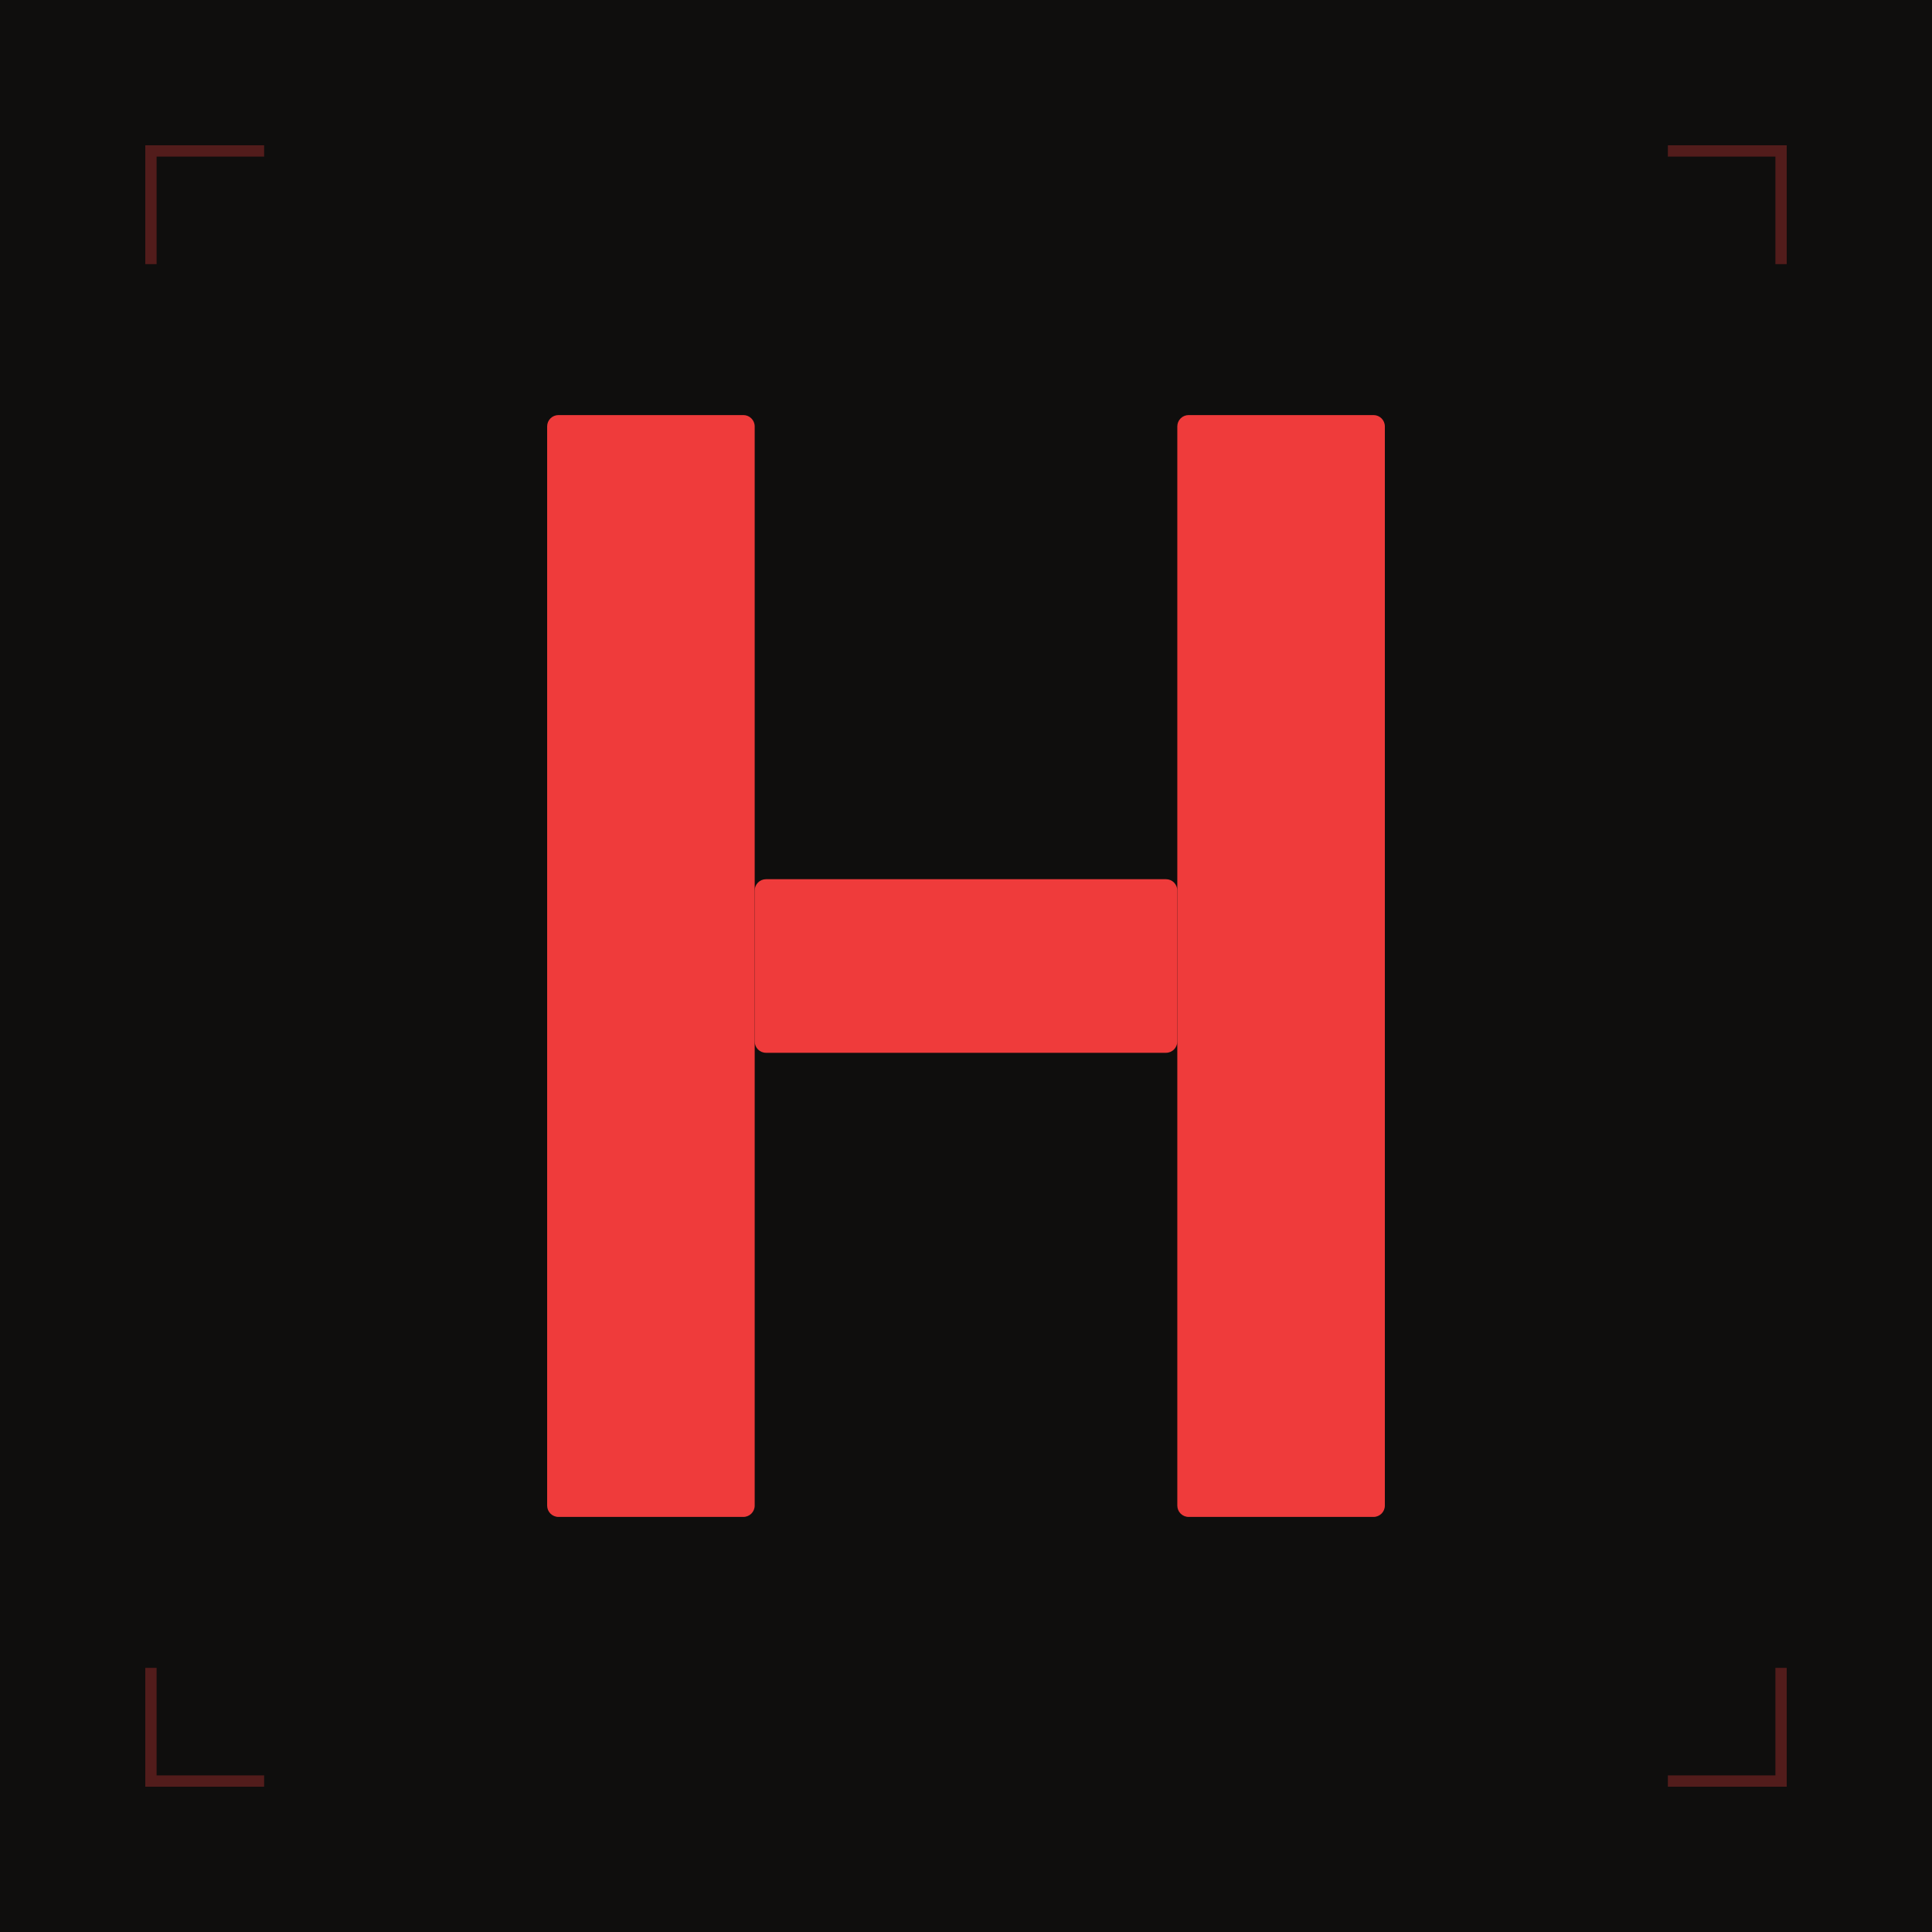
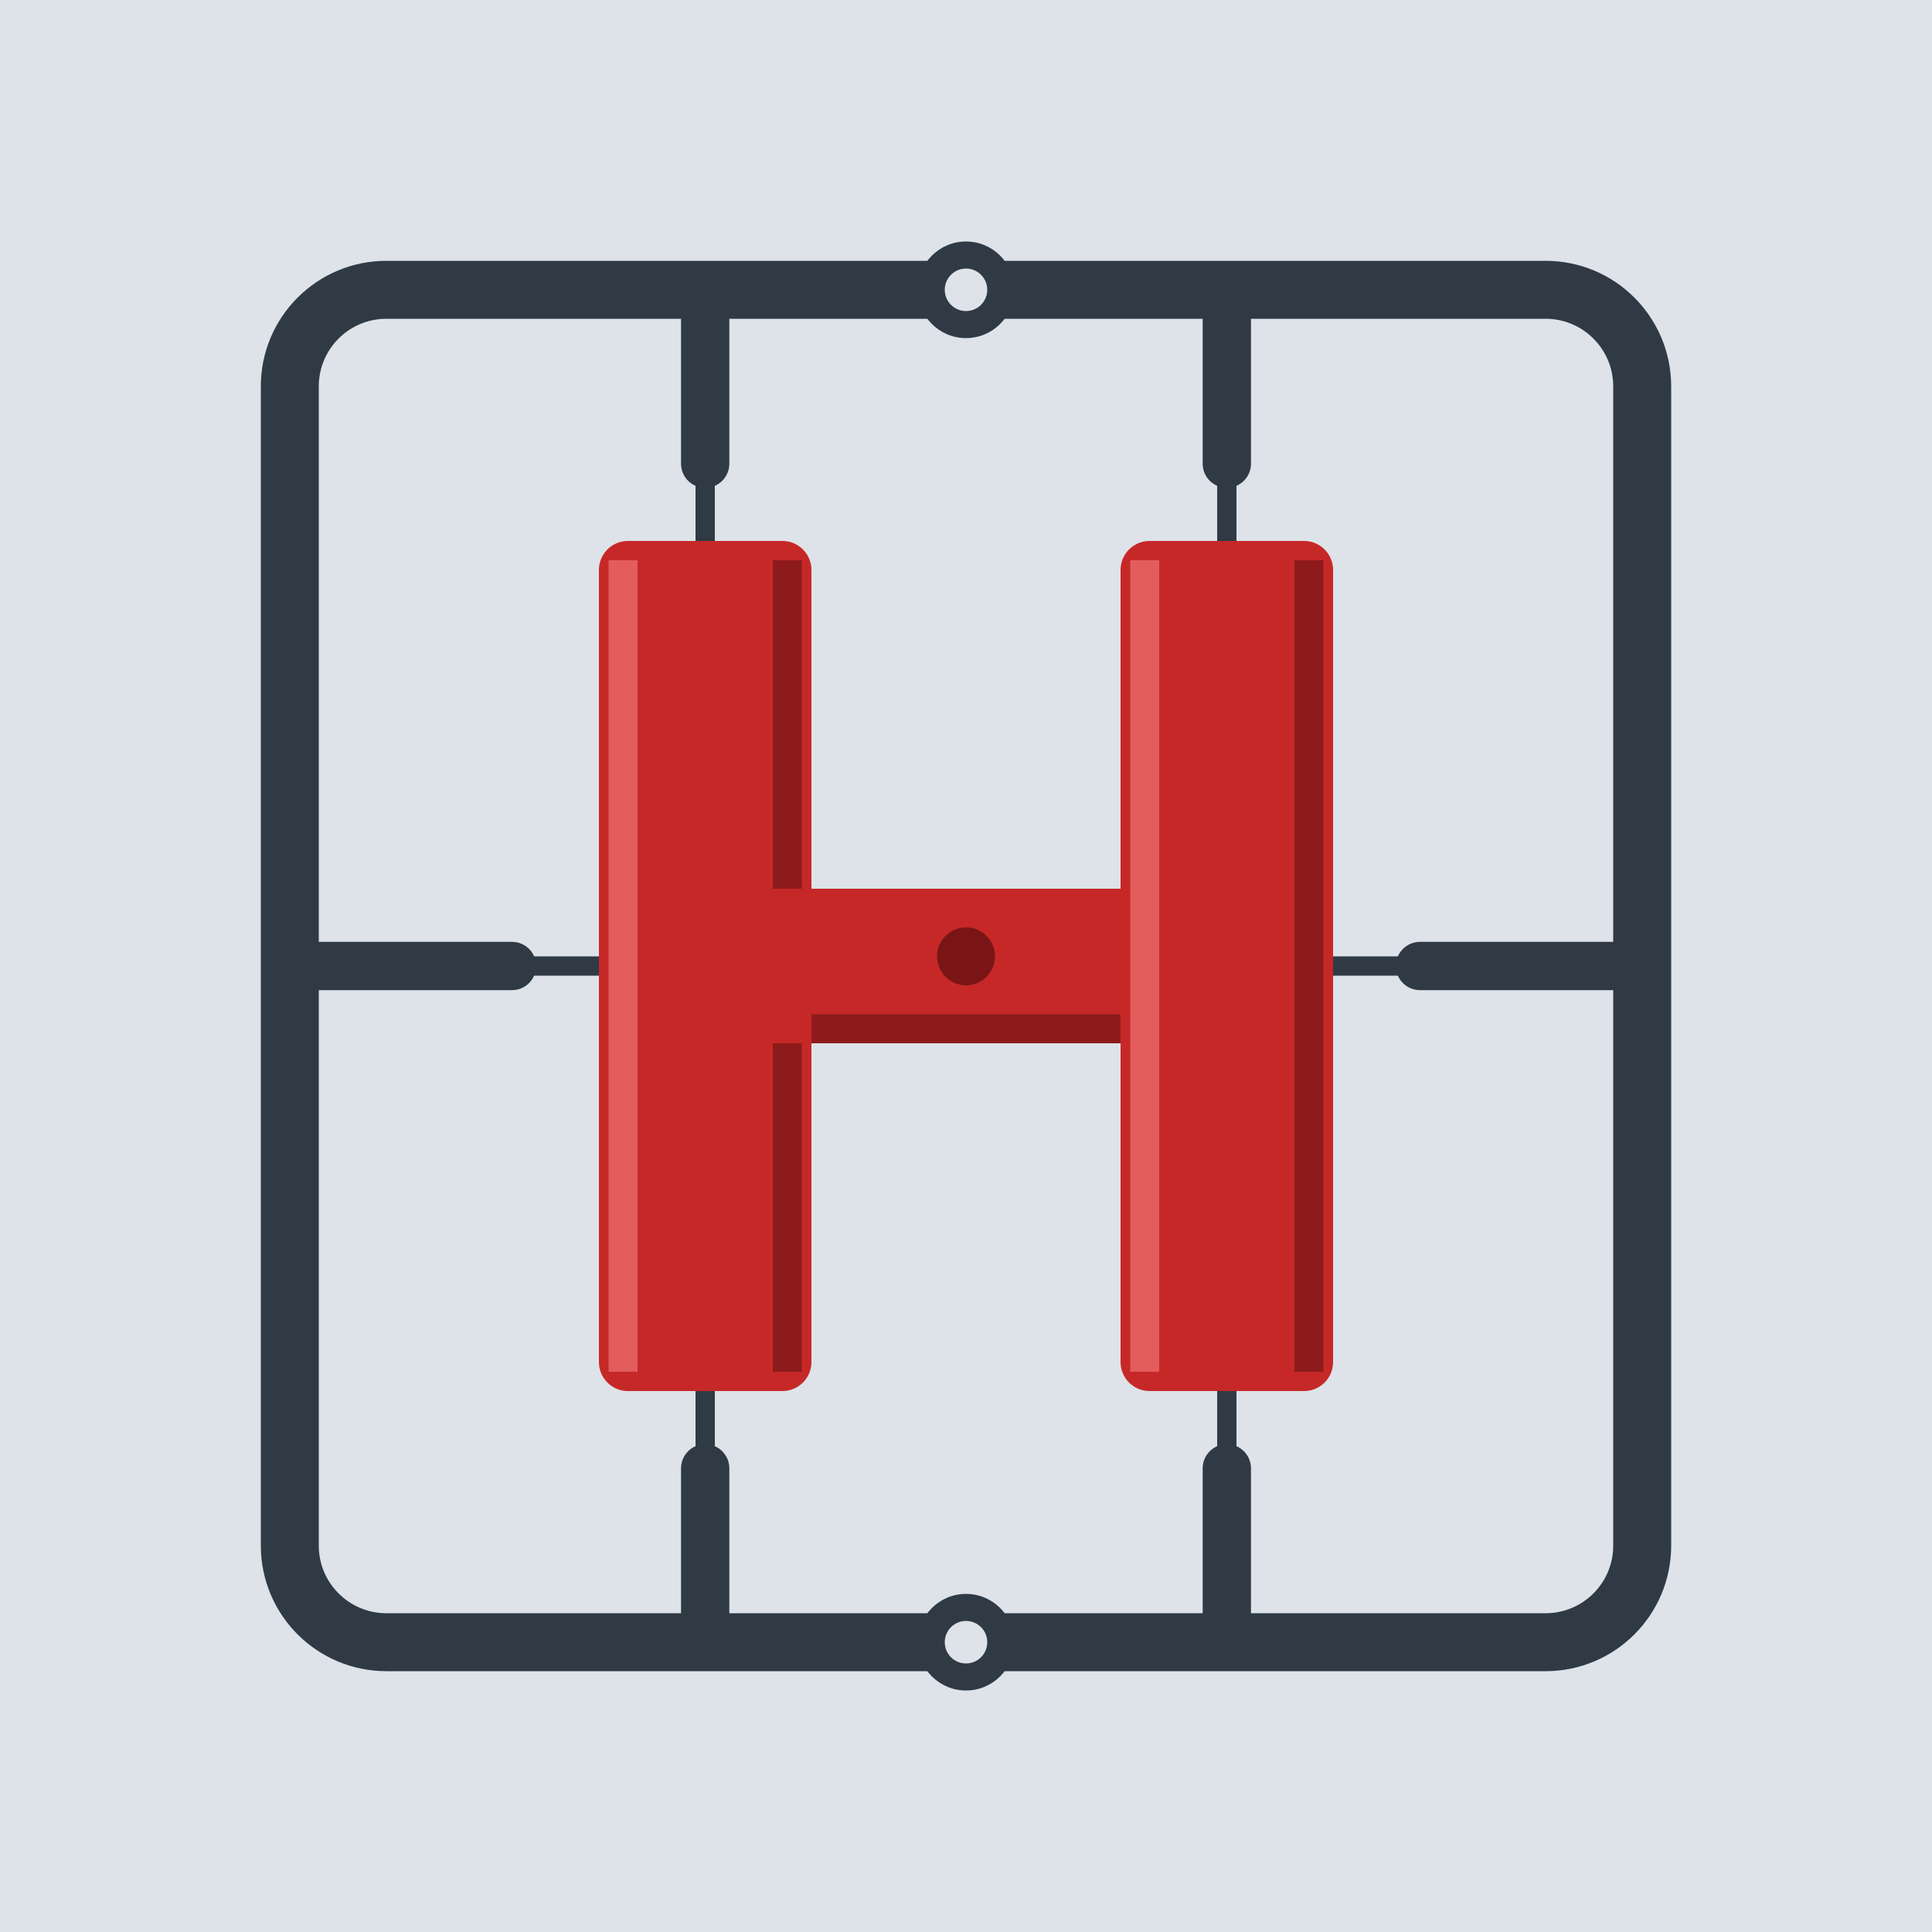
- <svg xmlns="http://www.w3.org/2000/svg" width="1024" height="1024" viewBox="0 0 1024 1024">
-   <rect width="1024" height="1024" fill="#0F0E0D" />
-   <g fill="none" stroke="#EF3B3B" stroke-width="6" opacity="0.30">
-     <path d="M 80 140 L 80 80 L 140 80" />
-     <path d="M 884 80 L 944 80 L 944 140" />
-     <path d="M 944 884 L 944 944 L 884 944" />
-     <path d="M 140 944 L 80 944 L 80 884" />
+ <svg xmlns="http://www.w3.org/2000/svg" width="1024" height="1024" viewBox="0 0 200 200" role="img" aria-label="HANGER runner-frame logo">
+   <rect width="200" height="200" fill="#DDE3E8" />
+   <rect x="30" y="30" width="140" height="140" rx="10" fill="none" stroke="#2F3A45" stroke-width="6" />
+   <circle cx="100" cy="30" r="5" fill="#2F3A45" />
+   <circle cx="100" cy="30" r="2.2" fill="#DDE3E8" />
+   <circle cx="100" cy="170" r="5" fill="#2F3A45" />
+   <circle cx="100" cy="170" r="2.2" fill="#DDE3E8" />
+   <g stroke="#2F3A45" stroke-linecap="round">
+     <line x1="73" y1="33" x2="73" y2="48" stroke-width="5" />
+     <line x1="73" y1="48" x2="73" y2="56" stroke-width="2" />
+     <line x1="127" y1="33" x2="127" y2="48" stroke-width="5" />
+     <line x1="127" y1="48" x2="127" y2="56" stroke-width="2" />
+     <line x1="73" y1="152" x2="73" y2="167" stroke-width="5" />
+     <line x1="73" y1="144" x2="73" y2="152" stroke-width="2" />
+     <line x1="127" y1="152" x2="127" y2="167" stroke-width="5" />
+     <line x1="127" y1="144" x2="127" y2="152" stroke-width="2" />
+     <line x1="33" y1="100" x2="53" y2="100" stroke-width="5" />
+     <line x1="53" y1="100" x2="62" y2="100" stroke-width="2" />
+     <line x1="147" y1="100" x2="167" y2="100" stroke-width="5" />
+     <line x1="138" y1="100" x2="147" y2="100" stroke-width="2" />
  </g>
-   <g fill="#EF3B3B">
-     <rect x="290" y="220" width="110" height="584" rx="6" />
-     <rect x="624" y="220" width="110" height="584" rx="6" />
-     <rect x="400" y="466" width="224" height="92" rx="6" />
-   </g>
+   <rect x="62" y="56" width="22" height="88" rx="3" fill="#C62828" />
+   <rect x="116" y="56" width="22" height="88" rx="3" fill="#C62828" />
+   <rect x="84" y="92" width="32" height="16" fill="#C62828" />
+   <rect x="63" y="58" width="3" height="84" fill="#E35D5D" />
+   <rect x="117" y="58" width="3" height="84" fill="#E35D5D" />
+   <rect x="80" y="58" width="3" height="34" fill="#8E1B1B" />
+   <rect x="80" y="108" width="3" height="34" fill="#8E1B1B" />
+   <rect x="134" y="58" width="3" height="84" fill="#8E1B1B" />
+   <rect x="84" y="105" width="32" height="3" fill="#8E1B1B" />
+   <circle cx="100" cy="99" r="3" fill="#7A1515" />
</svg>
